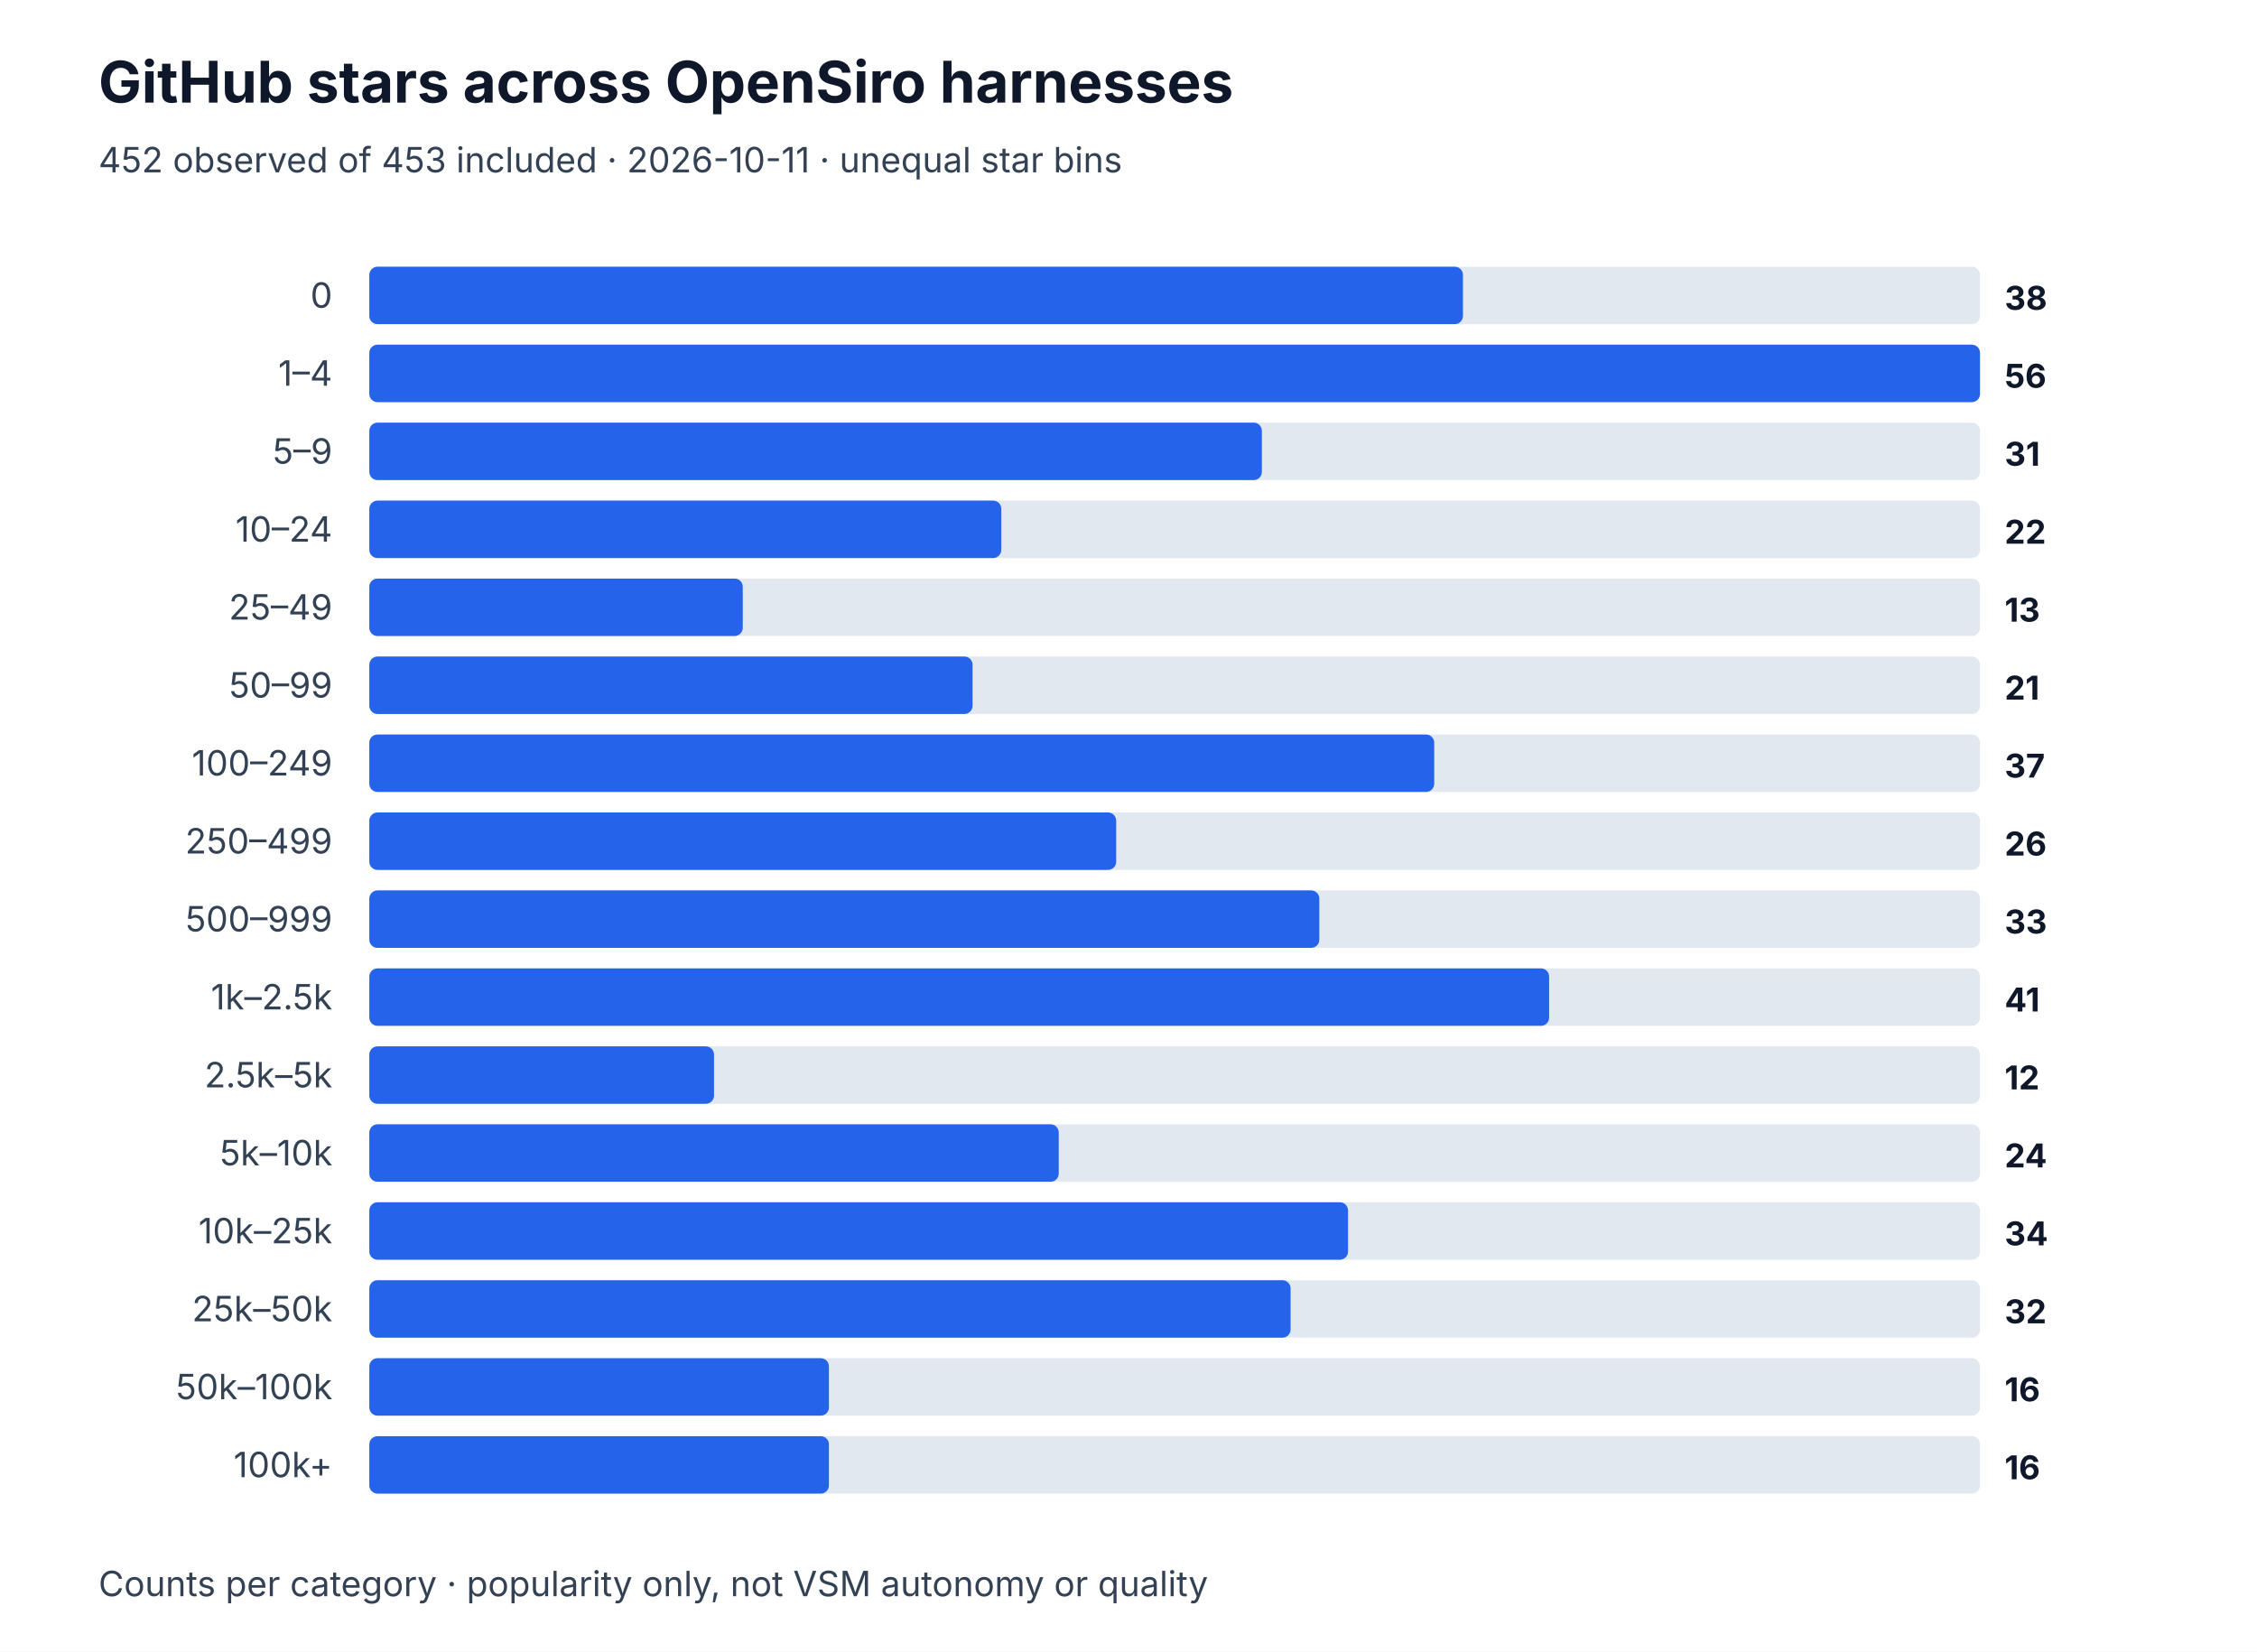
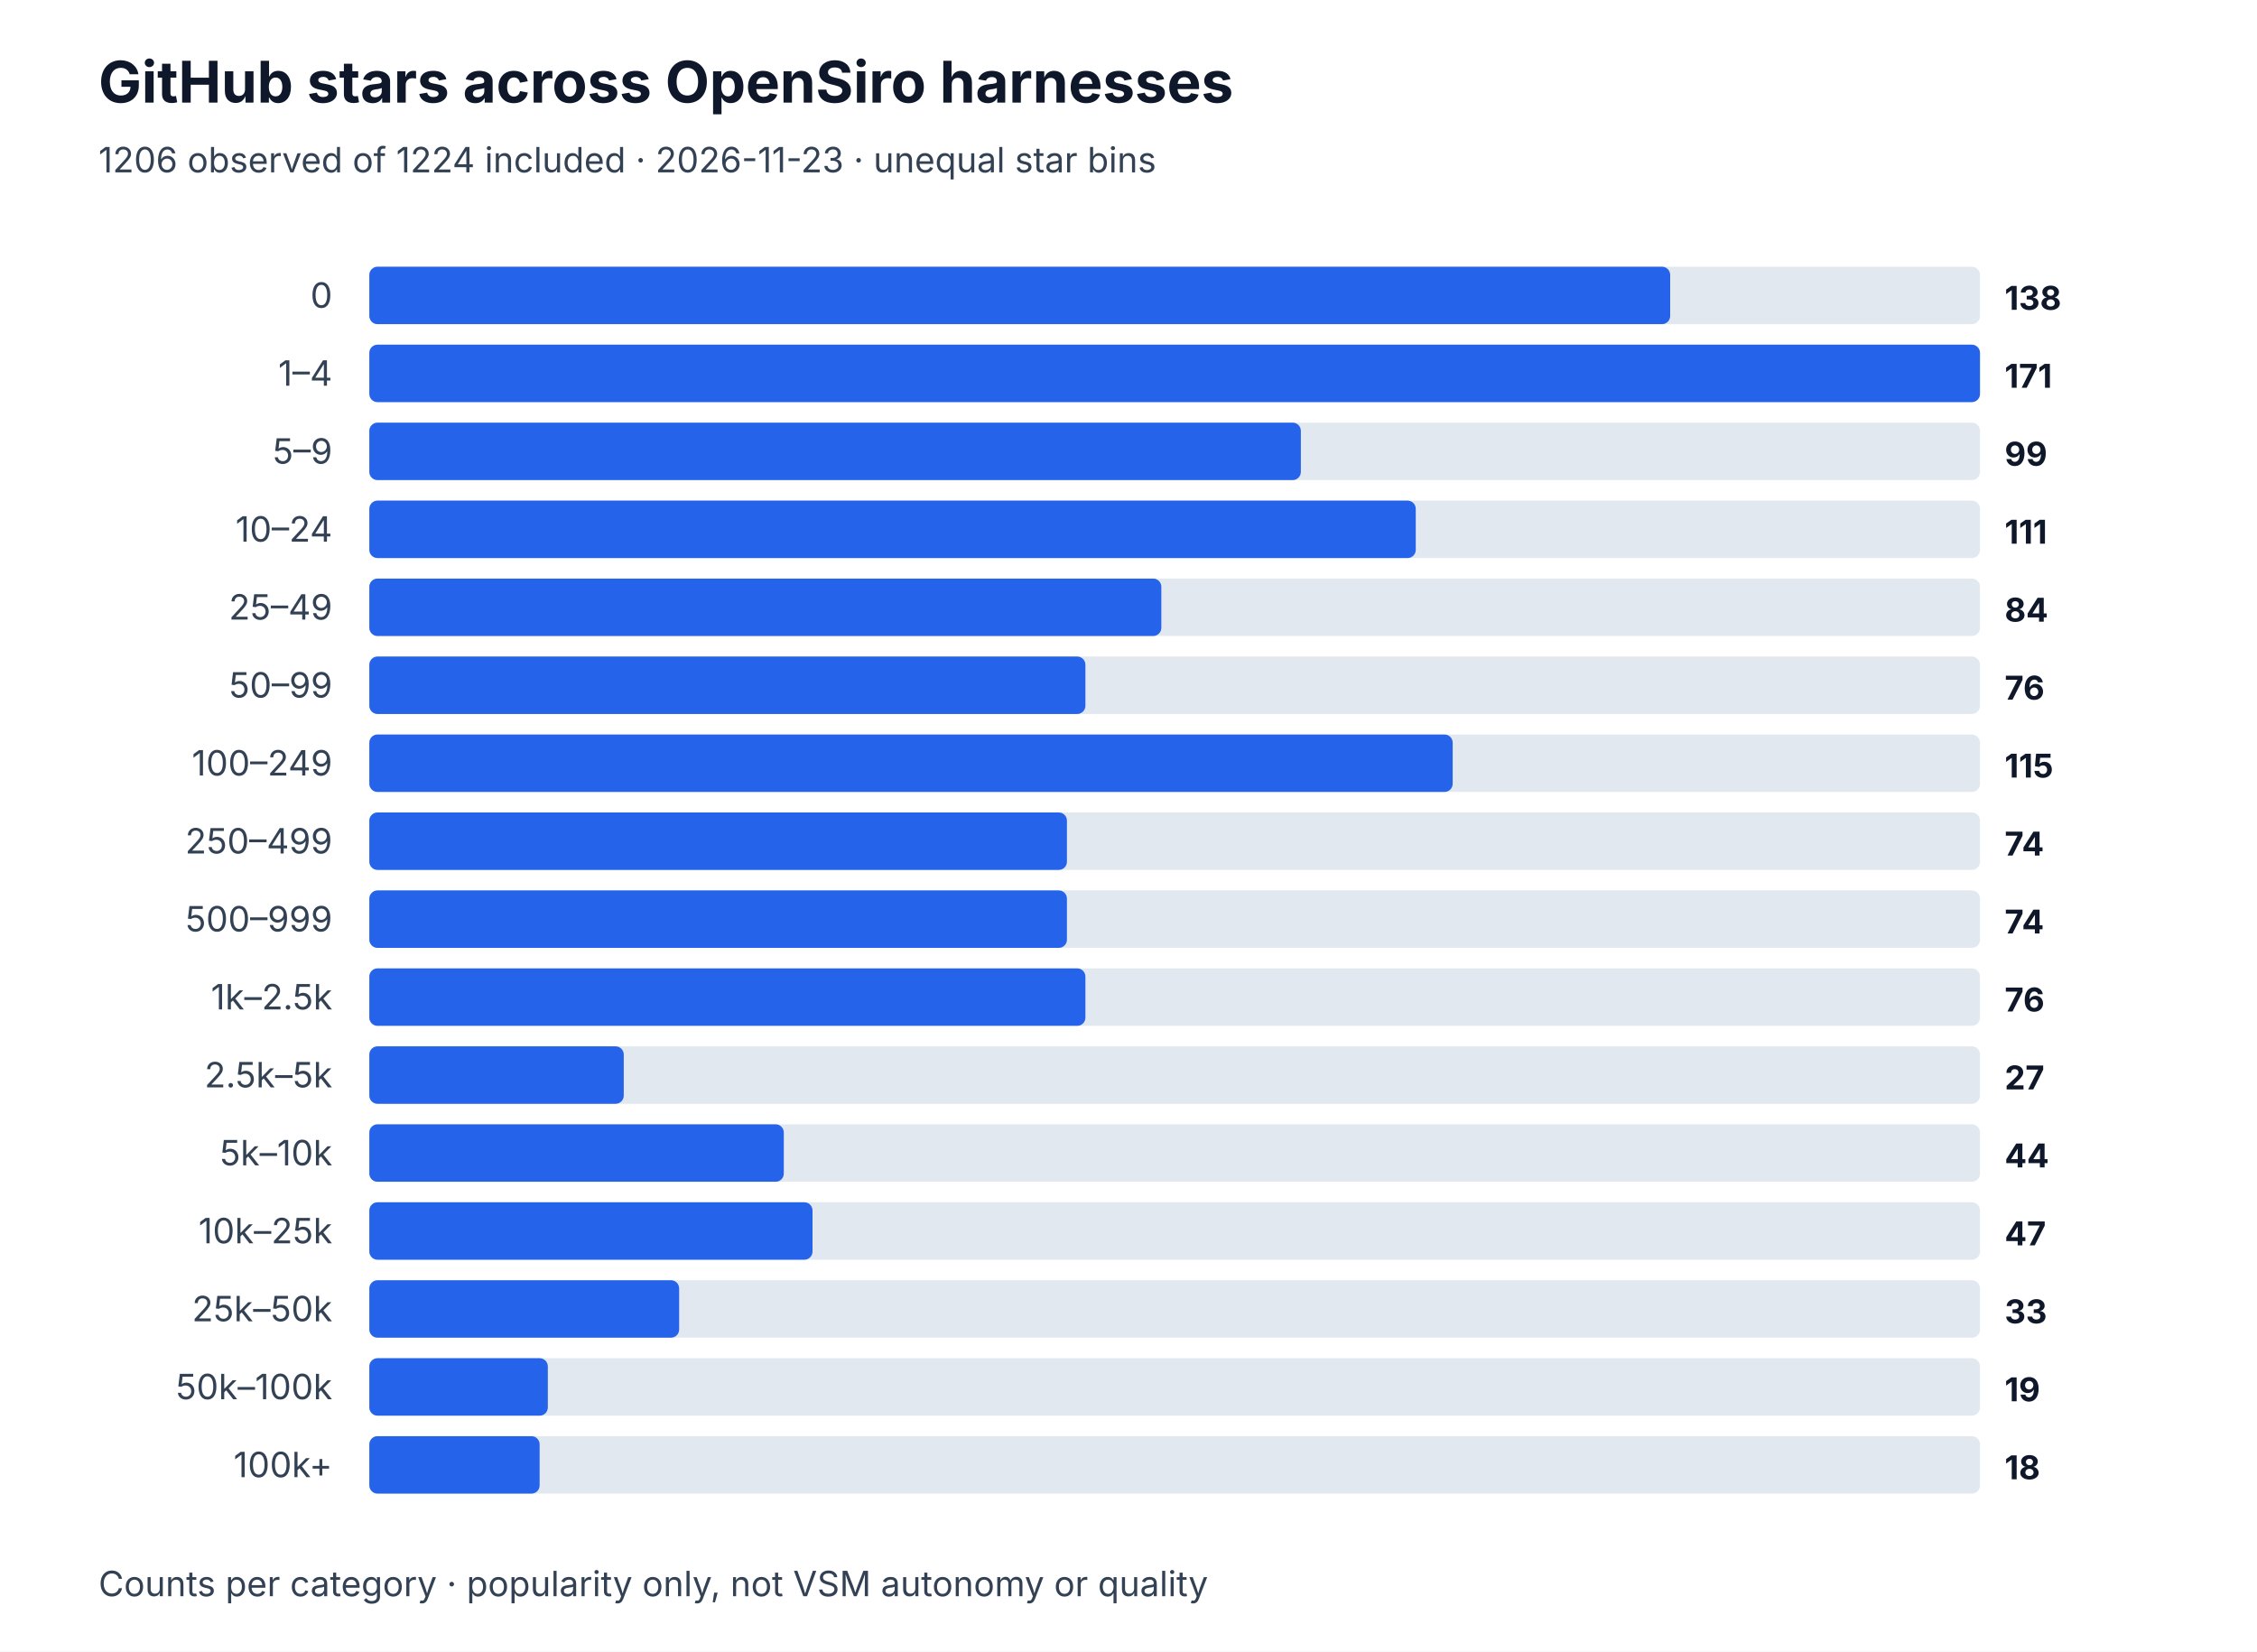
<svg xmlns="http://www.w3.org/2000/svg" viewBox="0 0 1100 805" role="img" aria-labelledby="title desc">
  <rect width="1100" height="805" fill="#ffffff" />
  <style>text{font-family:system-ui,-apple-system,Segoe UI,sans-serif} .axis{fill:#334155;font-size:17px} .value{fill:#0f172a;font-size:16px;font-weight:650}</style>
  <text x="48" y="50" fill="#0f172a" font-family="system-ui,-apple-system,Segoe UI,sans-serif" font-size="28" font-weight="700">GitHub stars across OpenSiro harnesses</text>
-   <text x="48" y="84" class="axis">452 observed of 453 included · 2026-10-11 · unequal star bins</text>
+   <text x="48" y="84" class="axis">1206 observed of 1224 included · 2026-11-23 · unequal star bins</text>
  <text class="axis" x="162" y="150" text-anchor="end">0</text>
  <rect x="180" y="130" width="785" height="28" rx="4" fill="#e2e8f0" />
-   <rect x="180" y="130" width="533" height="28" rx="4" fill="#2563eb" />
-   <text class="value" x="977" y="151">38</text>
+   <rect x="180" y="130" width="634" height="28" rx="4" fill="#2563eb" />
+   <text class="value" x="977" y="151">138</text>
  <text class="axis" x="162" y="188" text-anchor="end">1–4</text>
  <rect x="180" y="168" width="785" height="28" rx="4" fill="#e2e8f0" />
  <rect x="180" y="168" width="785" height="28" rx="4" fill="#2563eb" />
-   <text class="value" x="977" y="189">56</text>
+   <text class="value" x="977" y="189">171</text>
  <text class="axis" x="162" y="226" text-anchor="end">5–9</text>
  <rect x="180" y="206" width="785" height="28" rx="4" fill="#e2e8f0" />
-   <rect x="180" y="206" width="435" height="28" rx="4" fill="#2563eb" />
-   <text class="value" x="977" y="227">31</text>
+   <rect x="180" y="206" width="454" height="28" rx="4" fill="#2563eb" />
+   <text class="value" x="977" y="227">99</text>
  <text class="axis" x="162" y="264" text-anchor="end">10–24</text>
  <rect x="180" y="244" width="785" height="28" rx="4" fill="#e2e8f0" />
-   <rect x="180" y="244" width="308" height="28" rx="4" fill="#2563eb" />
-   <text class="value" x="977" y="265">22</text>
+   <rect x="180" y="244" width="510" height="28" rx="4" fill="#2563eb" />
+   <text class="value" x="977" y="265">111</text>
  <text class="axis" x="162" y="302" text-anchor="end">25–49</text>
  <rect x="180" y="282" width="785" height="28" rx="4" fill="#e2e8f0" />
-   <rect x="180" y="282" width="182" height="28" rx="4" fill="#2563eb" />
-   <text class="value" x="977" y="303">13</text>
+   <rect x="180" y="282" width="386" height="28" rx="4" fill="#2563eb" />
+   <text class="value" x="977" y="303">84</text>
  <text class="axis" x="162" y="340" text-anchor="end">50–99</text>
  <rect x="180" y="320" width="785" height="28" rx="4" fill="#e2e8f0" />
-   <rect x="180" y="320" width="294" height="28" rx="4" fill="#2563eb" />
-   <text class="value" x="977" y="341">21</text>
+   <rect x="180" y="320" width="349" height="28" rx="4" fill="#2563eb" />
+   <text class="value" x="977" y="341">76</text>
  <text class="axis" x="162" y="378" text-anchor="end">100–249</text>
  <rect x="180" y="358" width="785" height="28" rx="4" fill="#e2e8f0" />
-   <rect x="180" y="358" width="519" height="28" rx="4" fill="#2563eb" />
-   <text class="value" x="977" y="379">37</text>
+   <rect x="180" y="358" width="528" height="28" rx="4" fill="#2563eb" />
+   <text class="value" x="977" y="379">115</text>
  <text class="axis" x="162" y="416" text-anchor="end">250–499</text>
  <rect x="180" y="396" width="785" height="28" rx="4" fill="#e2e8f0" />
-   <rect x="180" y="396" width="364" height="28" rx="4" fill="#2563eb" />
-   <text class="value" x="977" y="417">26</text>
+   <rect x="180" y="396" width="340" height="28" rx="4" fill="#2563eb" />
+   <text class="value" x="977" y="417">74</text>
  <text class="axis" x="162" y="454" text-anchor="end">500–999</text>
  <rect x="180" y="434" width="785" height="28" rx="4" fill="#e2e8f0" />
-   <rect x="180" y="434" width="463" height="28" rx="4" fill="#2563eb" />
-   <text class="value" x="977" y="455">33</text>
+   <rect x="180" y="434" width="340" height="28" rx="4" fill="#2563eb" />
+   <text class="value" x="977" y="455">74</text>
  <text class="axis" x="162" y="492" text-anchor="end">1k–2.5k</text>
  <rect x="180" y="472" width="785" height="28" rx="4" fill="#e2e8f0" />
-   <rect x="180" y="472" width="575" height="28" rx="4" fill="#2563eb" />
-   <text class="value" x="977" y="493">41</text>
+   <rect x="180" y="472" width="349" height="28" rx="4" fill="#2563eb" />
+   <text class="value" x="977" y="493">76</text>
  <text class="axis" x="162" y="530" text-anchor="end">2.5k–5k</text>
  <rect x="180" y="510" width="785" height="28" rx="4" fill="#e2e8f0" />
-   <rect x="180" y="510" width="168" height="28" rx="4" fill="#2563eb" />
-   <text class="value" x="977" y="531">12</text>
+   <rect x="180" y="510" width="124" height="28" rx="4" fill="#2563eb" />
+   <text class="value" x="977" y="531">27</text>
  <text class="axis" x="162" y="568" text-anchor="end">5k–10k</text>
  <rect x="180" y="548" width="785" height="28" rx="4" fill="#e2e8f0" />
-   <rect x="180" y="548" width="336" height="28" rx="4" fill="#2563eb" />
-   <text class="value" x="977" y="569">24</text>
+   <rect x="180" y="548" width="202" height="28" rx="4" fill="#2563eb" />
+   <text class="value" x="977" y="569">44</text>
  <text class="axis" x="162" y="606" text-anchor="end">10k–25k</text>
  <rect x="180" y="586" width="785" height="28" rx="4" fill="#e2e8f0" />
-   <rect x="180" y="586" width="477" height="28" rx="4" fill="#2563eb" />
-   <text class="value" x="977" y="607">34</text>
+   <rect x="180" y="586" width="216" height="28" rx="4" fill="#2563eb" />
+   <text class="value" x="977" y="607">47</text>
  <text class="axis" x="162" y="644" text-anchor="end">25k–50k</text>
  <rect x="180" y="624" width="785" height="28" rx="4" fill="#e2e8f0" />
-   <rect x="180" y="624" width="449" height="28" rx="4" fill="#2563eb" />
-   <text class="value" x="977" y="645">32</text>
+   <rect x="180" y="624" width="151" height="28" rx="4" fill="#2563eb" />
+   <text class="value" x="977" y="645">33</text>
  <text class="axis" x="162" y="682" text-anchor="end">50k–100k</text>
  <rect x="180" y="662" width="785" height="28" rx="4" fill="#e2e8f0" />
-   <rect x="180" y="662" width="224" height="28" rx="4" fill="#2563eb" />
-   <text class="value" x="977" y="683">16</text>
+   <rect x="180" y="662" width="87" height="28" rx="4" fill="#2563eb" />
+   <text class="value" x="977" y="683">19</text>
  <text class="axis" x="162" y="720" text-anchor="end">100k+</text>
  <rect x="180" y="700" width="785" height="28" rx="4" fill="#e2e8f0" />
-   <rect x="180" y="700" width="224" height="28" rx="4" fill="#2563eb" />
-   <text class="value" x="977" y="721">16</text>
+   <rect x="180" y="700" width="83" height="28" rx="4" fill="#2563eb" />
+   <text class="value" x="977" y="721">18</text>
  <text x="48" y="778" class="axis">Counts per category · popularity only, not VSM autonomy or quality</text>
</svg>
